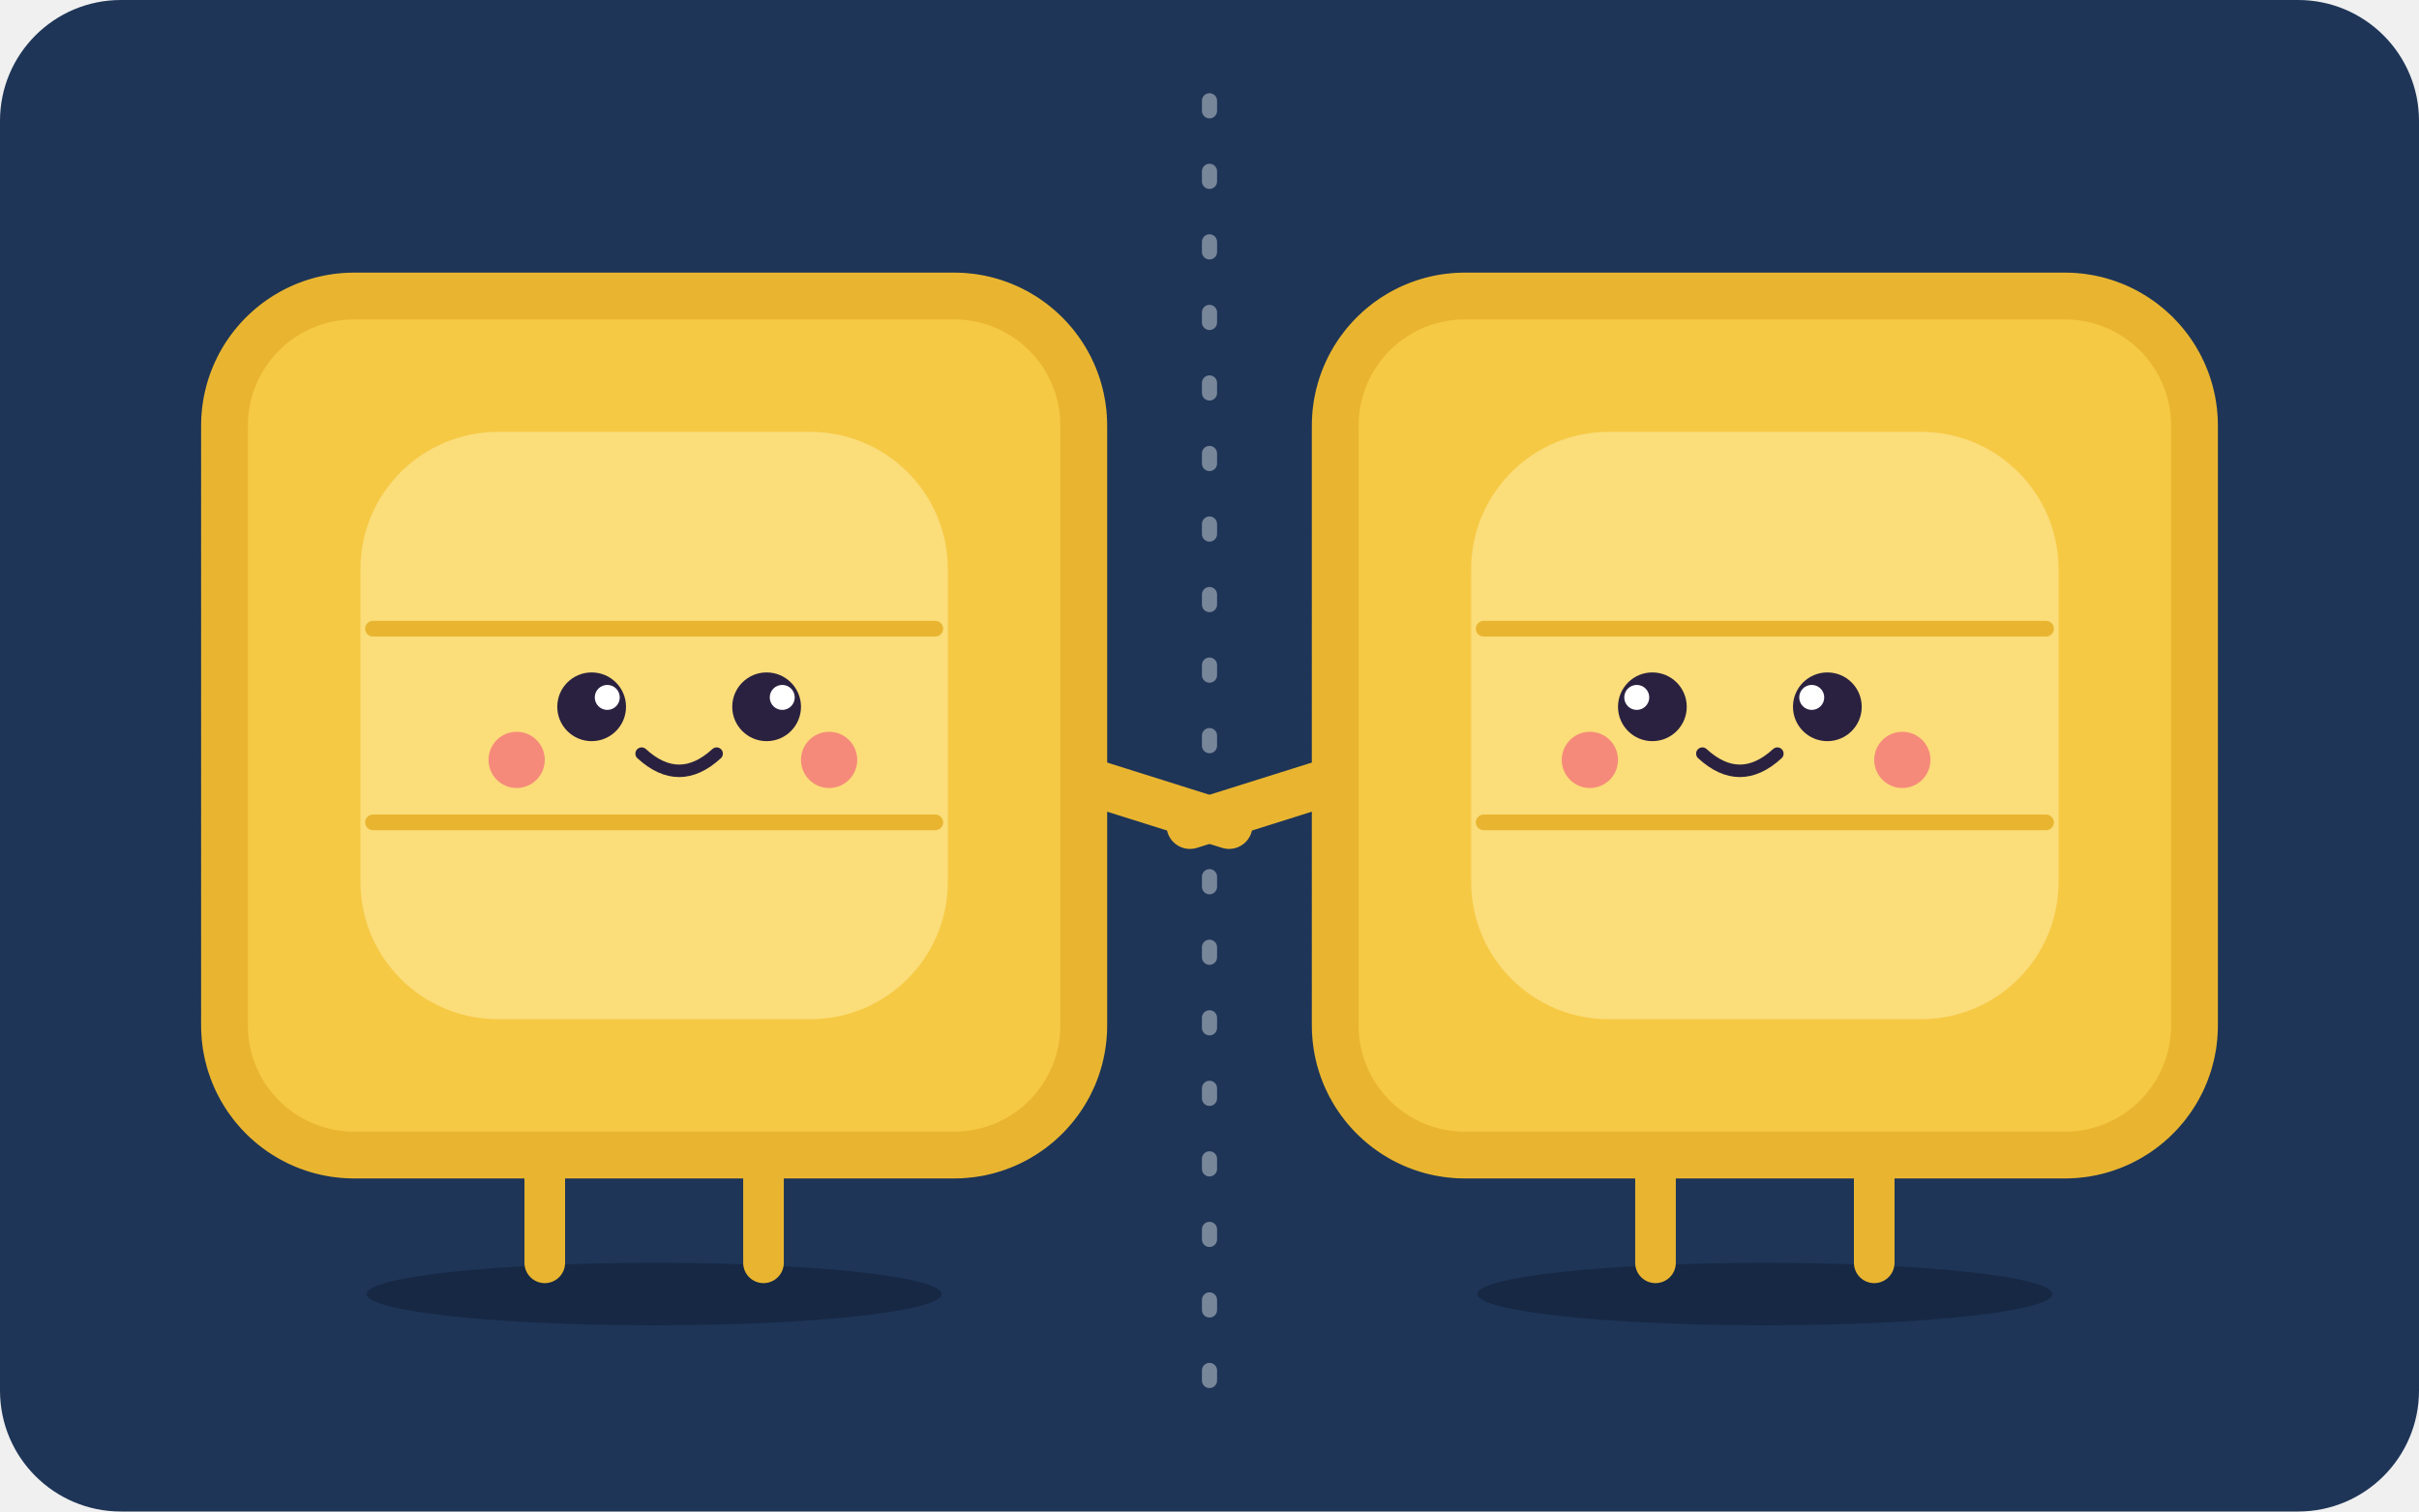
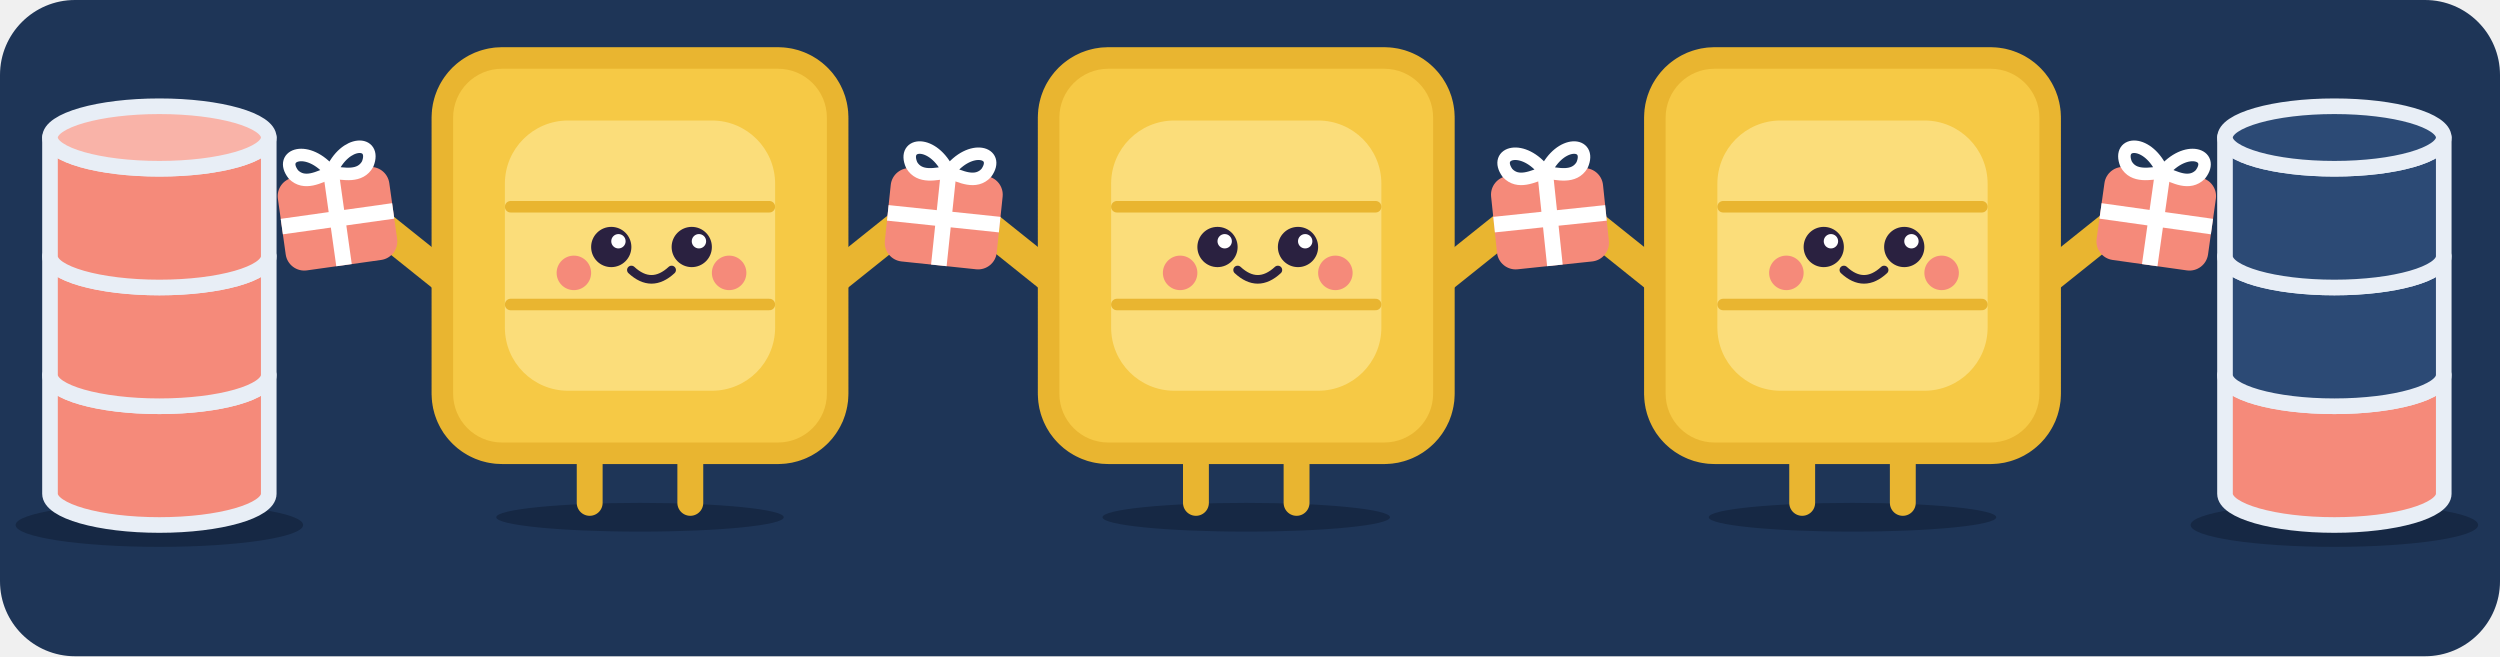
- <svg xmlns="http://www.w3.org/2000/svg" viewBox="0 60 480 300" role="img" aria-label="Two identical ravioli mirroring each other and holding hands">
+ <svg xmlns="http://www.w3.org/2000/svg" viewBox="0 40 800 210" role="img" aria-label="Three ravioli in a chain hand little gift parcels from a full source database on the left to a filling sink database on the right">
  <defs>
-     <g id="twin">
-       <ellipse cx="240" cy="382" rx="92" ry="10" fill="#162844" />
-       <line x1="205" y1="330" x2="205" y2="372" stroke="#E9B530" stroke-width="13" stroke-linecap="round" />
-       <line x1="275" y1="330" x2="275" y2="372" stroke="#E9B530" stroke-width="13" stroke-linecap="round" />
-       <line x1="370" y1="215" x2="424" y2="232" stroke="#E9B530" stroke-width="15" stroke-linecap="round" />
-       <rect x="110" y="70" width="260" height="260" rx="34" fill="none" stroke="#E9B530" stroke-width="30" stroke-linecap="round" pathLength="38" stroke-dasharray="0 1" />
-       <rect x="110" y="70" width="260" height="260" rx="34" fill="#F6C945" />
-       <rect x="146" y="106" width="188" height="188" rx="44" fill="#FBDD7A" />
-       <line x1="150" y1="169" x2="330" y2="169" stroke="#E9B530" stroke-width="5" stroke-linecap="round" />
-       <line x1="150" y1="231" x2="330" y2="231" stroke="#E9B530" stroke-width="5" stroke-linecap="round" />
-       <circle cx="196" cy="211" r="9" fill="#F58A7A" />
-       <circle cx="296" cy="211" r="9" fill="#F58A7A" />
-       <circle cx="220" cy="194" r="11" fill="#2A2140" />
-       <circle cx="276" cy="194" r="11" fill="#2A2140" />
-       <circle cx="225" cy="191" r="4" fill="#FFFFFF" />
-       <circle cx="281" cy="191" r="4" fill="#FFFFFF" />
-       <path d="M236 209 q12 11 24 0" fill="none" stroke="#2A2140" stroke-width="4" stroke-linecap="round" />
+     <g id="raviolo">
+       <ellipse cx="130" cy="312" rx="100" ry="10" fill="#162844" />
+       <line x1="95" y1="260" x2="95" y2="302" stroke="#E9B530" stroke-width="18" stroke-linecap="round" />
+       <line x1="165" y1="260" x2="165" y2="302" stroke="#E9B530" stroke-width="18" stroke-linecap="round" />
+       <line x1="0" y1="150" x2="-50" y2="110" stroke="#E9B530" stroke-width="22" stroke-linecap="round" />
+       <line x1="260" y1="150" x2="310" y2="110" stroke="#E9B530" stroke-width="22" stroke-linecap="round" />
+       <rect x="0" y="0" width="260" height="260" rx="34" fill="none" stroke="#E9B530" stroke-width="30" stroke-linecap="round" pathLength="38" stroke-dasharray="0 1" />
+       <rect x="0" y="0" width="260" height="260" rx="34" fill="#F6C945" />
+       <rect x="36" y="36" width="188" height="188" rx="44" fill="#FBDD7A" />
+       <line x1="40" y1="96" x2="220" y2="96" stroke="#E9B530" stroke-width="8" stroke-linecap="round" />
+       <line x1="40" y1="164" x2="220" y2="164" stroke="#E9B530" stroke-width="8" stroke-linecap="round" />
+       <circle cx="84" cy="142" r="12" fill="#F58A7A" />
+       <circle cx="192" cy="142" r="12" fill="#F58A7A" />
+       <circle cx="110" cy="124" r="14" fill="#2A2140" />
+       <circle cx="166" cy="124" r="14" fill="#2A2140" />
+       <circle cx="115" cy="120" r="5" fill="#FFFFFF" />
+       <circle cx="171" cy="120" r="5" fill="#FFFFFF" />
+       <path d="M124 140 q14 13 28 0" fill="none" stroke="#2A2140" stroke-width="6" stroke-linecap="round" />
    </g>
+     <g id="parcel">
+       <rect x="-18" y="-15" width="36" height="30" rx="6" fill="#F58A7A" />
+       <path d="M0 -15 V15 M-18 0 H18" stroke="#FFFFFF" stroke-width="5" />
+       <path d="M0 -15 C-6 -25 -16 -23 -12 -16 C-9 -12 -4 -14 0 -15 C4 -14 9 -12 12 -16 C16 -23 6 -25 0 -15Z" fill="none" stroke="#FFFFFF" stroke-width="4" stroke-linejoin="round" />
+     </g>
+     <path id="disk" d="M0 0 V38 A35 10 0 0 0 70 38 V0 A35 10 0 0 1 0 0Z" stroke="#E8EEF6" stroke-width="5" stroke-linejoin="round" />
+     <ellipse id="lid" cx="35" cy="0" rx="35" ry="10" stroke="#E8EEF6" stroke-width="5" />
  </defs>
-   <rect x="0" y="60" width="480" height="300" rx="24" fill="#1E3557" />
-   <line x1="240" y1="80" x2="240" y2="345" stroke="#FFFFFF" stroke-opacity="0.4" stroke-width="3" stroke-linecap="round" stroke-dasharray="2 12" />
-   <use href="#twin" transform="translate(-19 80) scale(0.62)" />
-   <use href="#twin" transform="translate(499 80) scale(-0.62 0.62)" />
+   <rect x="0" y="40" width="800" height="210" rx="24" fill="#1E3557" />
+   <ellipse cx="51" cy="208" rx="46" ry="7" fill="#162844" />
+   <ellipse cx="747" cy="208" rx="46" ry="7" fill="#162844" />
+   <use href="#disk" transform="translate(16 160)" fill="#F58A7A" />
+   <use href="#disk" transform="translate(16 122)" fill="#F58A7A" />
+   <use href="#disk" transform="translate(16 84)" fill="#F58A7A" />
+   <use href="#lid" transform="translate(16 84)" fill="#F9B3A8" />
+   <use href="#disk" transform="translate(712 160)" fill="#F58A7A" />
+   <use href="#disk" transform="translate(712 122)" fill="#2C4A75" />
+   <use href="#disk" transform="translate(712 84)" fill="#2C4A75" />
+   <use href="#lid" transform="translate(712 84)" fill="#2C4A75" />
+   <use href="#raviolo" transform="translate(145 62) scale(0.46)" />
+   <use href="#raviolo" transform="translate(339 62) scale(0.46)" />
+   <use href="#raviolo" transform="translate(533 62) scale(0.46)" />
+   <use href="#parcel" transform="translate(108 110) rotate(-8)" />
+   <use href="#parcel" transform="translate(302 110) rotate(6)" />
+   <use href="#parcel" transform="translate(496 110) rotate(-6)" />
+   <use href="#parcel" transform="translate(690 110) rotate(8)" />
</svg>
